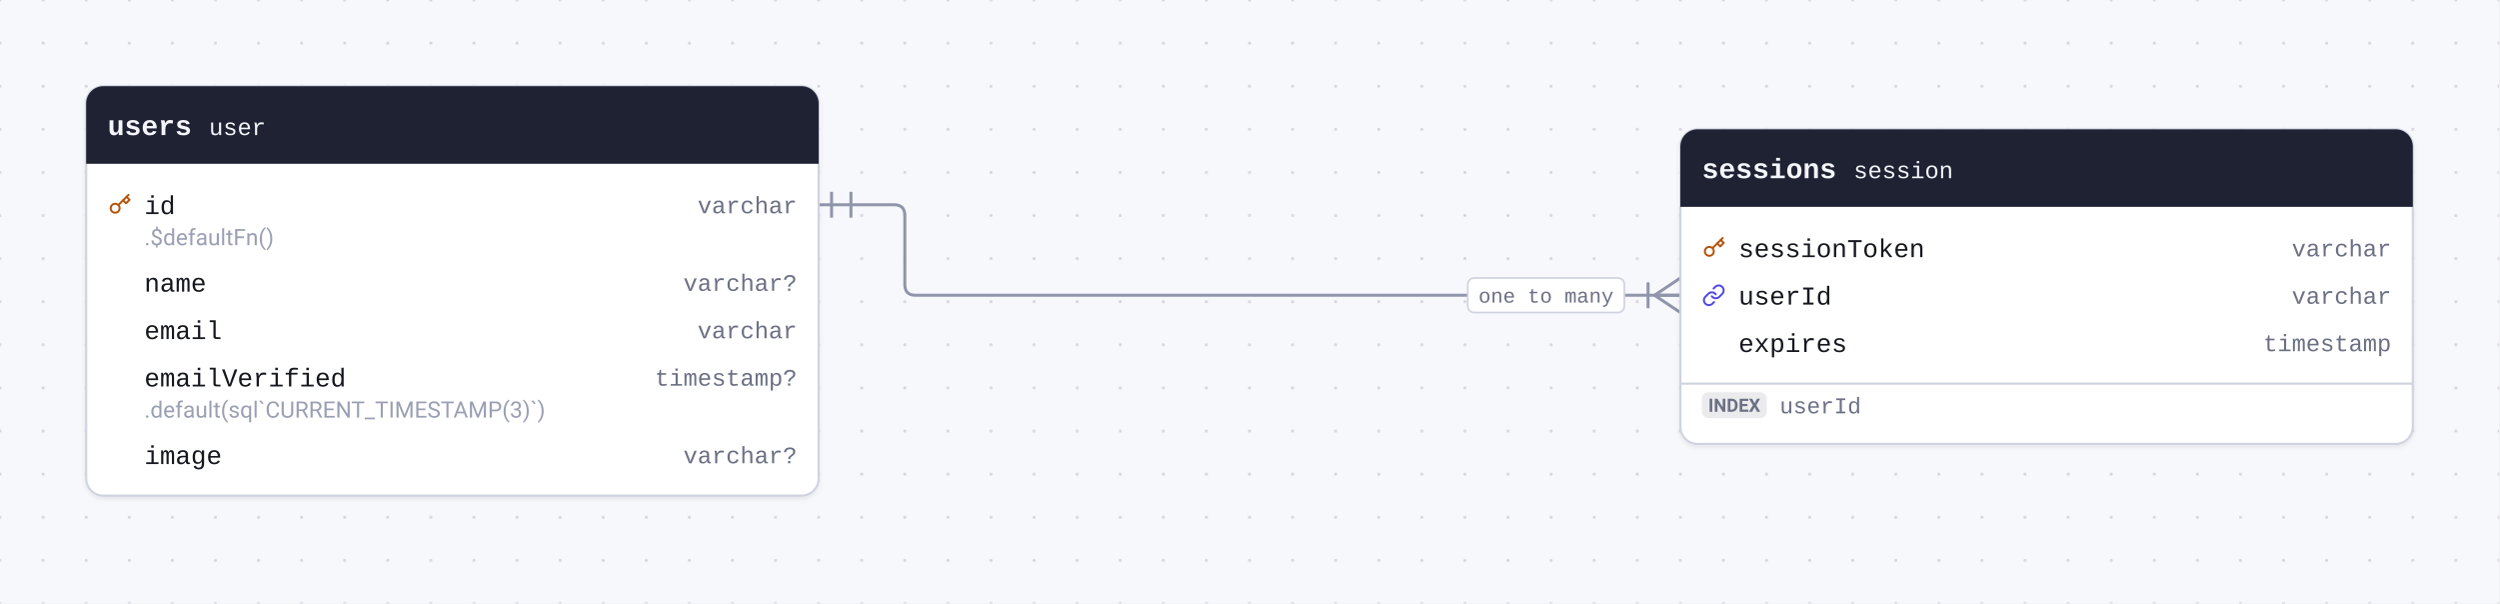
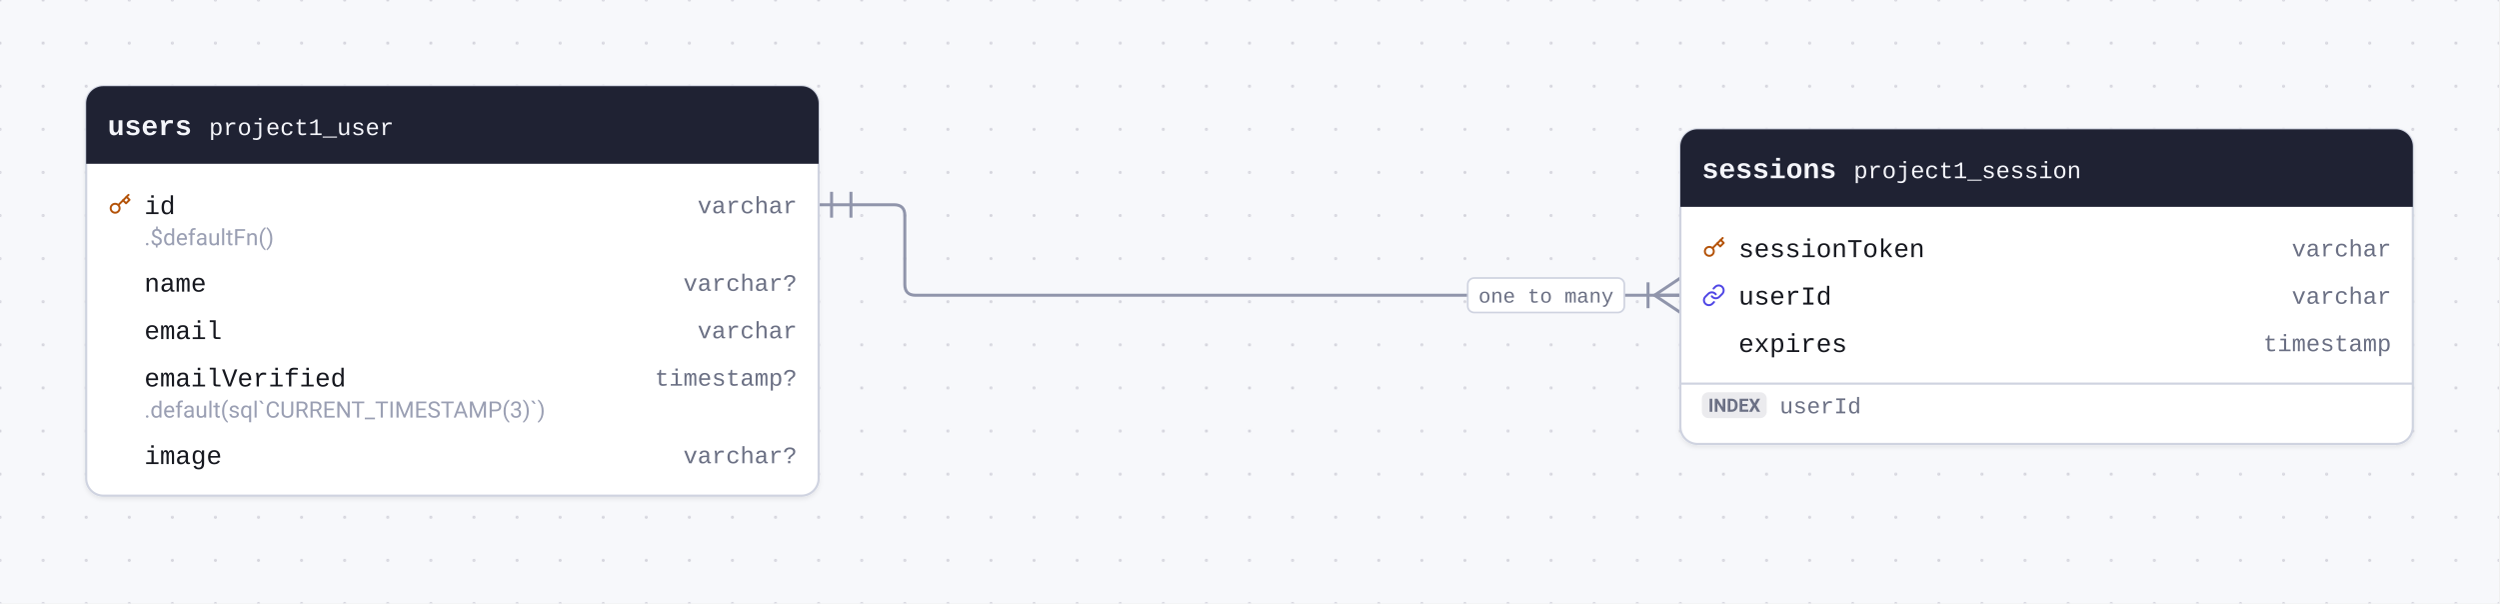
<svg xmlns="http://www.w3.org/2000/svg" width="1160" height="280" viewBox="0 0 1160 280">
  <defs>
    <pattern id="dots" x="-0.7" y="-0.7" width="20" height="20" patternUnits="userSpaceOnUse">
      <circle cx="0.7" cy="0.7" r="0.7" fill="#d4d4dc" />
    </pattern>
    <filter id="node-shadow" x="-5%" y="-5%" width="110%" height="115%">
      <feDropShadow dx="0" dy="1" stdDeviation="1" flood-color="#000000" flood-opacity="0.08" />
    </filter>
  </defs>
  <rect x="0" y="0" width="1160" height="280" fill="#f7f8fb" />
  <rect x="0" y="0" width="1160" height="280" fill="url(#dots)" />
  <g class="relation-edge">
    <path d="M380 95L400 95L 415,95Q 420,95 420,100L 420,132Q 420,137 425,137L760 137L780 137" fill="none" stroke="#9095ab" stroke-width="1.4" />
    <g transform="translate(380 95) scale(-1 1)" fill="none" stroke="#9095ab" stroke-width="1.4">
      <path d="M-6 -6 L-6 6" />
      <path d="M-15 -6 L-15 6" />
    </g>
    <g transform="translate(780 137)" fill="none" stroke="#9095ab" stroke-width="1.4">
      <path d="M0 -8 L-12 0 L0 8 M-12 0 L0 0" />
      <path d="M-15 -6 L-15 6" />
    </g>
  </g>
  <g class="model-node">
    <clipPath id="node-clip-0">
      <rect x="40" y="40" width="340" height="190" rx="8" />
    </clipPath>
    <rect x="40" y="40" width="340" height="190" rx="8" fill="#ffffff" stroke="#cfd3e0" filter="url(#node-shadow)" />
    <rect x="40" y="40" width="340" height="36" fill="#1f2233" clip-path="url(#node-clip-0)" />
-     <text x="50" y="62.68" font-family="ui-monospace, SF Mono, Menlo, Consolas, Liberation Mono, DejaVu Sans Mono, monospace" font-size="13" font-weight="700" fill="#f4f5fa">users<tspan dx="8" font-size="11" font-weight="400" opacity="0.6">user</tspan>
+     <text x="50" y="62.68" font-family="ui-monospace, SF Mono, Menlo, Consolas, Liberation Mono, DejaVu Sans Mono, monospace" font-size="13" font-weight="700" fill="#f4f5fa">users<tspan dx="8" font-size="11" font-weight="400" opacity="0.6">project1_user</tspan>
    </text>
    <g transform="translate(50 89.5) scale(0.46)" fill="none" stroke="#b45309" stroke-width="2" stroke-linecap="round" stroke-linejoin="round">
      <circle cx="7.5" cy="15.5" r="4.5" />
      <path d="m21 2-9.6 9.6" />
      <path d="m15.5 7.5 3 3L22 7l-3-3" />
    </g>
    <text x="67" y="99.32" font-family="ui-monospace, SF Mono, Menlo, Consolas, Liberation Mono, DejaVu Sans Mono, monospace" font-size="12" fill="#16181f">id</text>
    <text x="370" y="98.96" font-family="ui-monospace, SF Mono, Menlo, Consolas, Liberation Mono, DejaVu Sans Mono, monospace" font-size="11" text-anchor="end" fill="#6b7084">varchar</text>
    <text x="67" y="113.78" font-family="ui-sans-serif, -apple-system, Segoe UI, Roboto, Helvetica Neue, Arial, DejaVu Sans, sans-serif" font-size="10.5" fill="#9a9fb3">.$defaultFn()</text>
    <text x="67" y="135.32" font-family="ui-monospace, SF Mono, Menlo, Consolas, Liberation Mono, DejaVu Sans Mono, monospace" font-size="12" fill="#16181f">name</text>
    <text x="370" y="134.96" font-family="ui-monospace, SF Mono, Menlo, Consolas, Liberation Mono, DejaVu Sans Mono, monospace" font-size="11" text-anchor="end" fill="#6b7084">varchar?</text>
    <text x="67" y="157.32" font-family="ui-monospace, SF Mono, Menlo, Consolas, Liberation Mono, DejaVu Sans Mono, monospace" font-size="12" fill="#16181f">email</text>
    <text x="370" y="156.96" font-family="ui-monospace, SF Mono, Menlo, Consolas, Liberation Mono, DejaVu Sans Mono, monospace" font-size="11" text-anchor="end" fill="#6b7084">varchar</text>
    <text x="67" y="179.32" font-family="ui-monospace, SF Mono, Menlo, Consolas, Liberation Mono, DejaVu Sans Mono, monospace" font-size="12" fill="#16181f">emailVerified</text>
    <text x="370" y="178.96" font-family="ui-monospace, SF Mono, Menlo, Consolas, Liberation Mono, DejaVu Sans Mono, monospace" font-size="11" text-anchor="end" fill="#6b7084">timestamp?</text>
    <text x="67" y="193.78" font-family="ui-sans-serif, -apple-system, Segoe UI, Roboto, Helvetica Neue, Arial, DejaVu Sans, sans-serif" font-size="10.5" fill="#9a9fb3">.default(sql`CURRENT_TIMESTAMP(3)`)</text>
    <text x="67" y="215.32" font-family="ui-monospace, SF Mono, Menlo, Consolas, Liberation Mono, DejaVu Sans Mono, monospace" font-size="12" fill="#16181f">image</text>
    <text x="370" y="214.96" font-family="ui-monospace, SF Mono, Menlo, Consolas, Liberation Mono, DejaVu Sans Mono, monospace" font-size="11" text-anchor="end" fill="#6b7084">varchar?</text>
  </g>
  <g class="model-node">
    <clipPath id="node-clip-1">
      <rect x="780" y="60" width="340" height="146" rx="8" />
    </clipPath>
    <rect x="780" y="60" width="340" height="146" rx="8" fill="#ffffff" stroke="#cfd3e0" filter="url(#node-shadow)" />
    <rect x="780" y="60" width="340" height="36" fill="#1f2233" clip-path="url(#node-clip-1)" />
-     <text x="790" y="82.68" font-family="ui-monospace, SF Mono, Menlo, Consolas, Liberation Mono, DejaVu Sans Mono, monospace" font-size="13" font-weight="700" fill="#f4f5fa">sessions<tspan dx="8" font-size="11" font-weight="400" opacity="0.6">session</tspan>
+     <text x="790" y="82.68" font-family="ui-monospace, SF Mono, Menlo, Consolas, Liberation Mono, DejaVu Sans Mono, monospace" font-size="13" font-weight="700" fill="#f4f5fa">sessions<tspan dx="8" font-size="11" font-weight="400" opacity="0.6">project1_session</tspan>
    </text>
    <g transform="translate(790 109.5) scale(0.46)" fill="none" stroke="#b45309" stroke-width="2" stroke-linecap="round" stroke-linejoin="round">
      <circle cx="7.5" cy="15.5" r="4.5" />
      <path d="m21 2-9.6 9.6" />
      <path d="m15.5 7.5 3 3L22 7l-3-3" />
    </g>
    <text x="807" y="119.32" font-family="ui-monospace, SF Mono, Menlo, Consolas, Liberation Mono, DejaVu Sans Mono, monospace" font-size="12" fill="#16181f">sessionToken</text>
    <text x="1110" y="118.96" font-family="ui-monospace, SF Mono, Menlo, Consolas, Liberation Mono, DejaVu Sans Mono, monospace" font-size="11" text-anchor="end" fill="#6b7084">varchar</text>
    <g transform="translate(790 131.5) scale(0.46)" fill="none" stroke="#4f46e5" stroke-width="2" stroke-linecap="round" stroke-linejoin="round">
      <path d="M10 13a5 5 0 0 0 7.54.54l3-3a5 5 0 0 0-7.07-7.07l-1.72 1.71" />
      <path d="M14 11a5 5 0 0 0-7.54-.54l-3 3a5 5 0 0 0 7.07 7.07l1.71-1.71" />
    </g>
    <text x="807" y="141.32" font-family="ui-monospace, SF Mono, Menlo, Consolas, Liberation Mono, DejaVu Sans Mono, monospace" font-size="12" fill="#16181f">userId</text>
    <text x="1110" y="140.96" font-family="ui-monospace, SF Mono, Menlo, Consolas, Liberation Mono, DejaVu Sans Mono, monospace" font-size="11" text-anchor="end" fill="#6b7084">varchar</text>
    <text x="807" y="163.32" font-family="ui-monospace, SF Mono, Menlo, Consolas, Liberation Mono, DejaVu Sans Mono, monospace" font-size="12" fill="#16181f">expires</text>
    <text x="1110" y="162.96" font-family="ui-monospace, SF Mono, Menlo, Consolas, Liberation Mono, DejaVu Sans Mono, monospace" font-size="11" text-anchor="end" fill="#6b7084">timestamp</text>
    <path d="M780 178H1120" stroke="#cfd3e0" stroke-width="1" />
    <rect x="790" y="182" width="30.1" height="12" rx="3" fill="#6b7084" fill-opacity="0.14" />
    <text x="805.05" y="191.06" font-family="ui-sans-serif, -apple-system, Segoe UI, Roboto, Helvetica Neue, Arial, DejaVu Sans, sans-serif" font-size="8.5" font-weight="600" text-anchor="middle" fill="#6b7084">INDEX</text>
    <text x="826.1" y="191.78" font-family="ui-monospace, SF Mono, Menlo, Consolas, Liberation Mono, DejaVu Sans Mono, monospace" font-size="10.5" fill="#6b7084">userId</text>
  </g>
  <g class="relation-label">
    <rect x="681.3" y="129" width="72.7" height="16" rx="3" fill="#ffffff" stroke="#cfd3e0" stroke-width="0.8" />
    <text x="717.65" y="140.42" font-family="ui-monospace, SF Mono, Menlo, Consolas, Liberation Mono, DejaVu Sans Mono, monospace" font-size="9.5" text-anchor="middle" fill="#6b7084">one to many</text>
  </g>
</svg>
